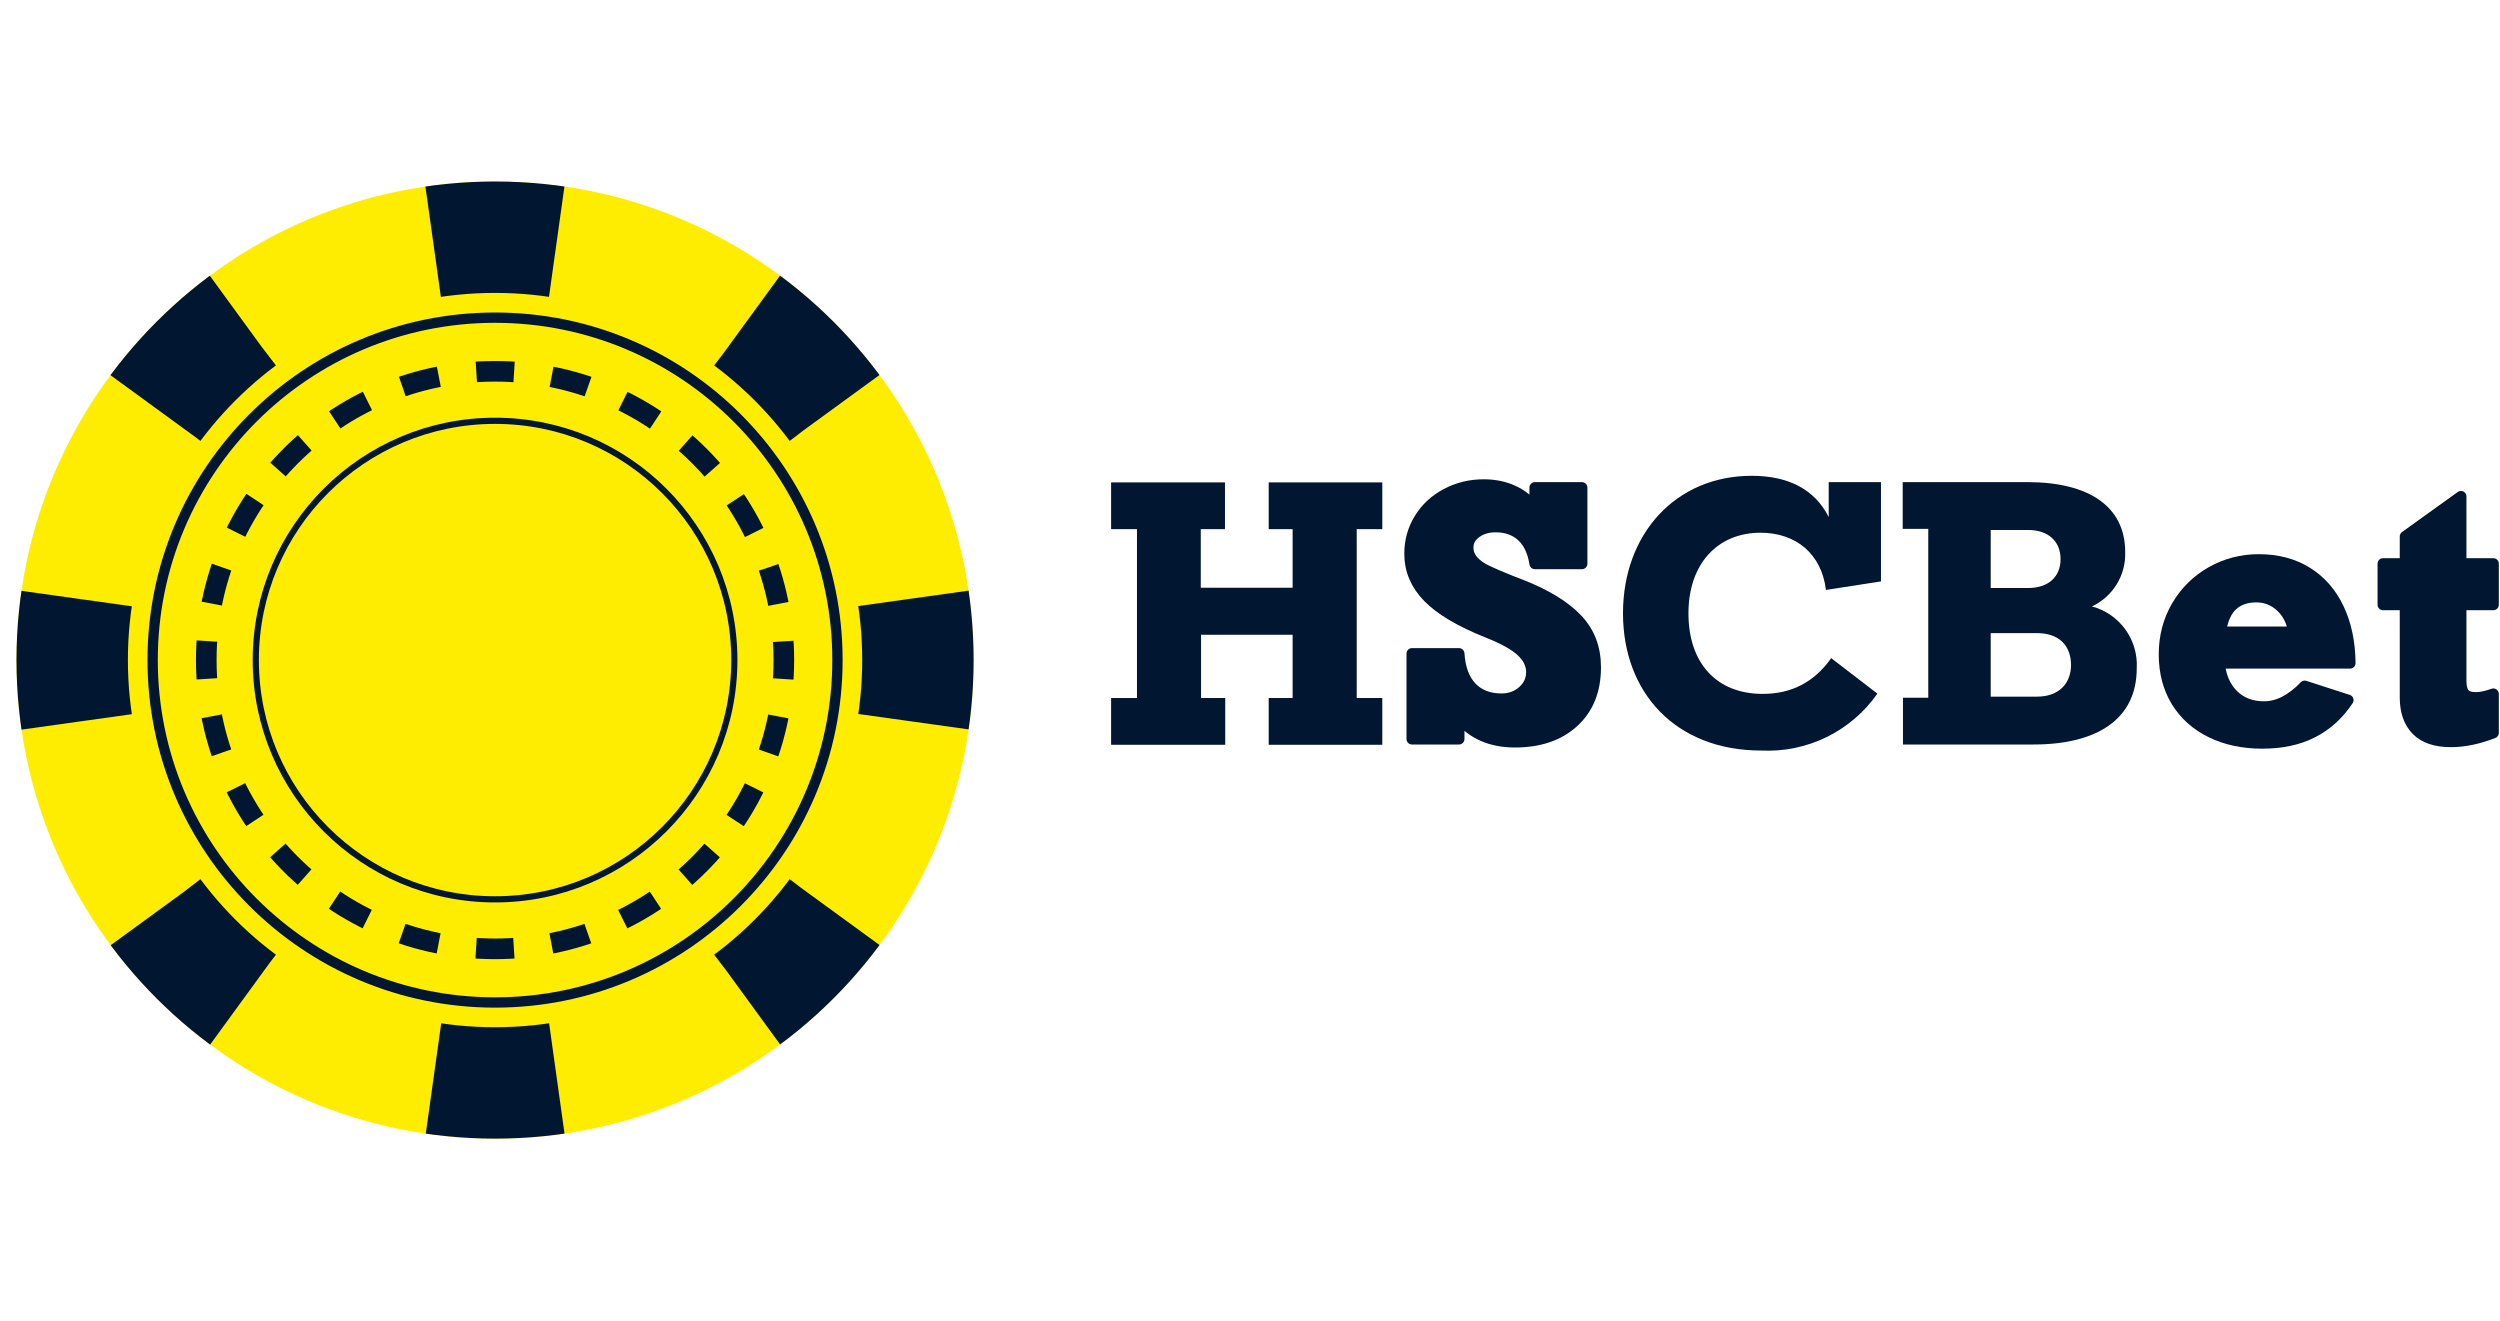
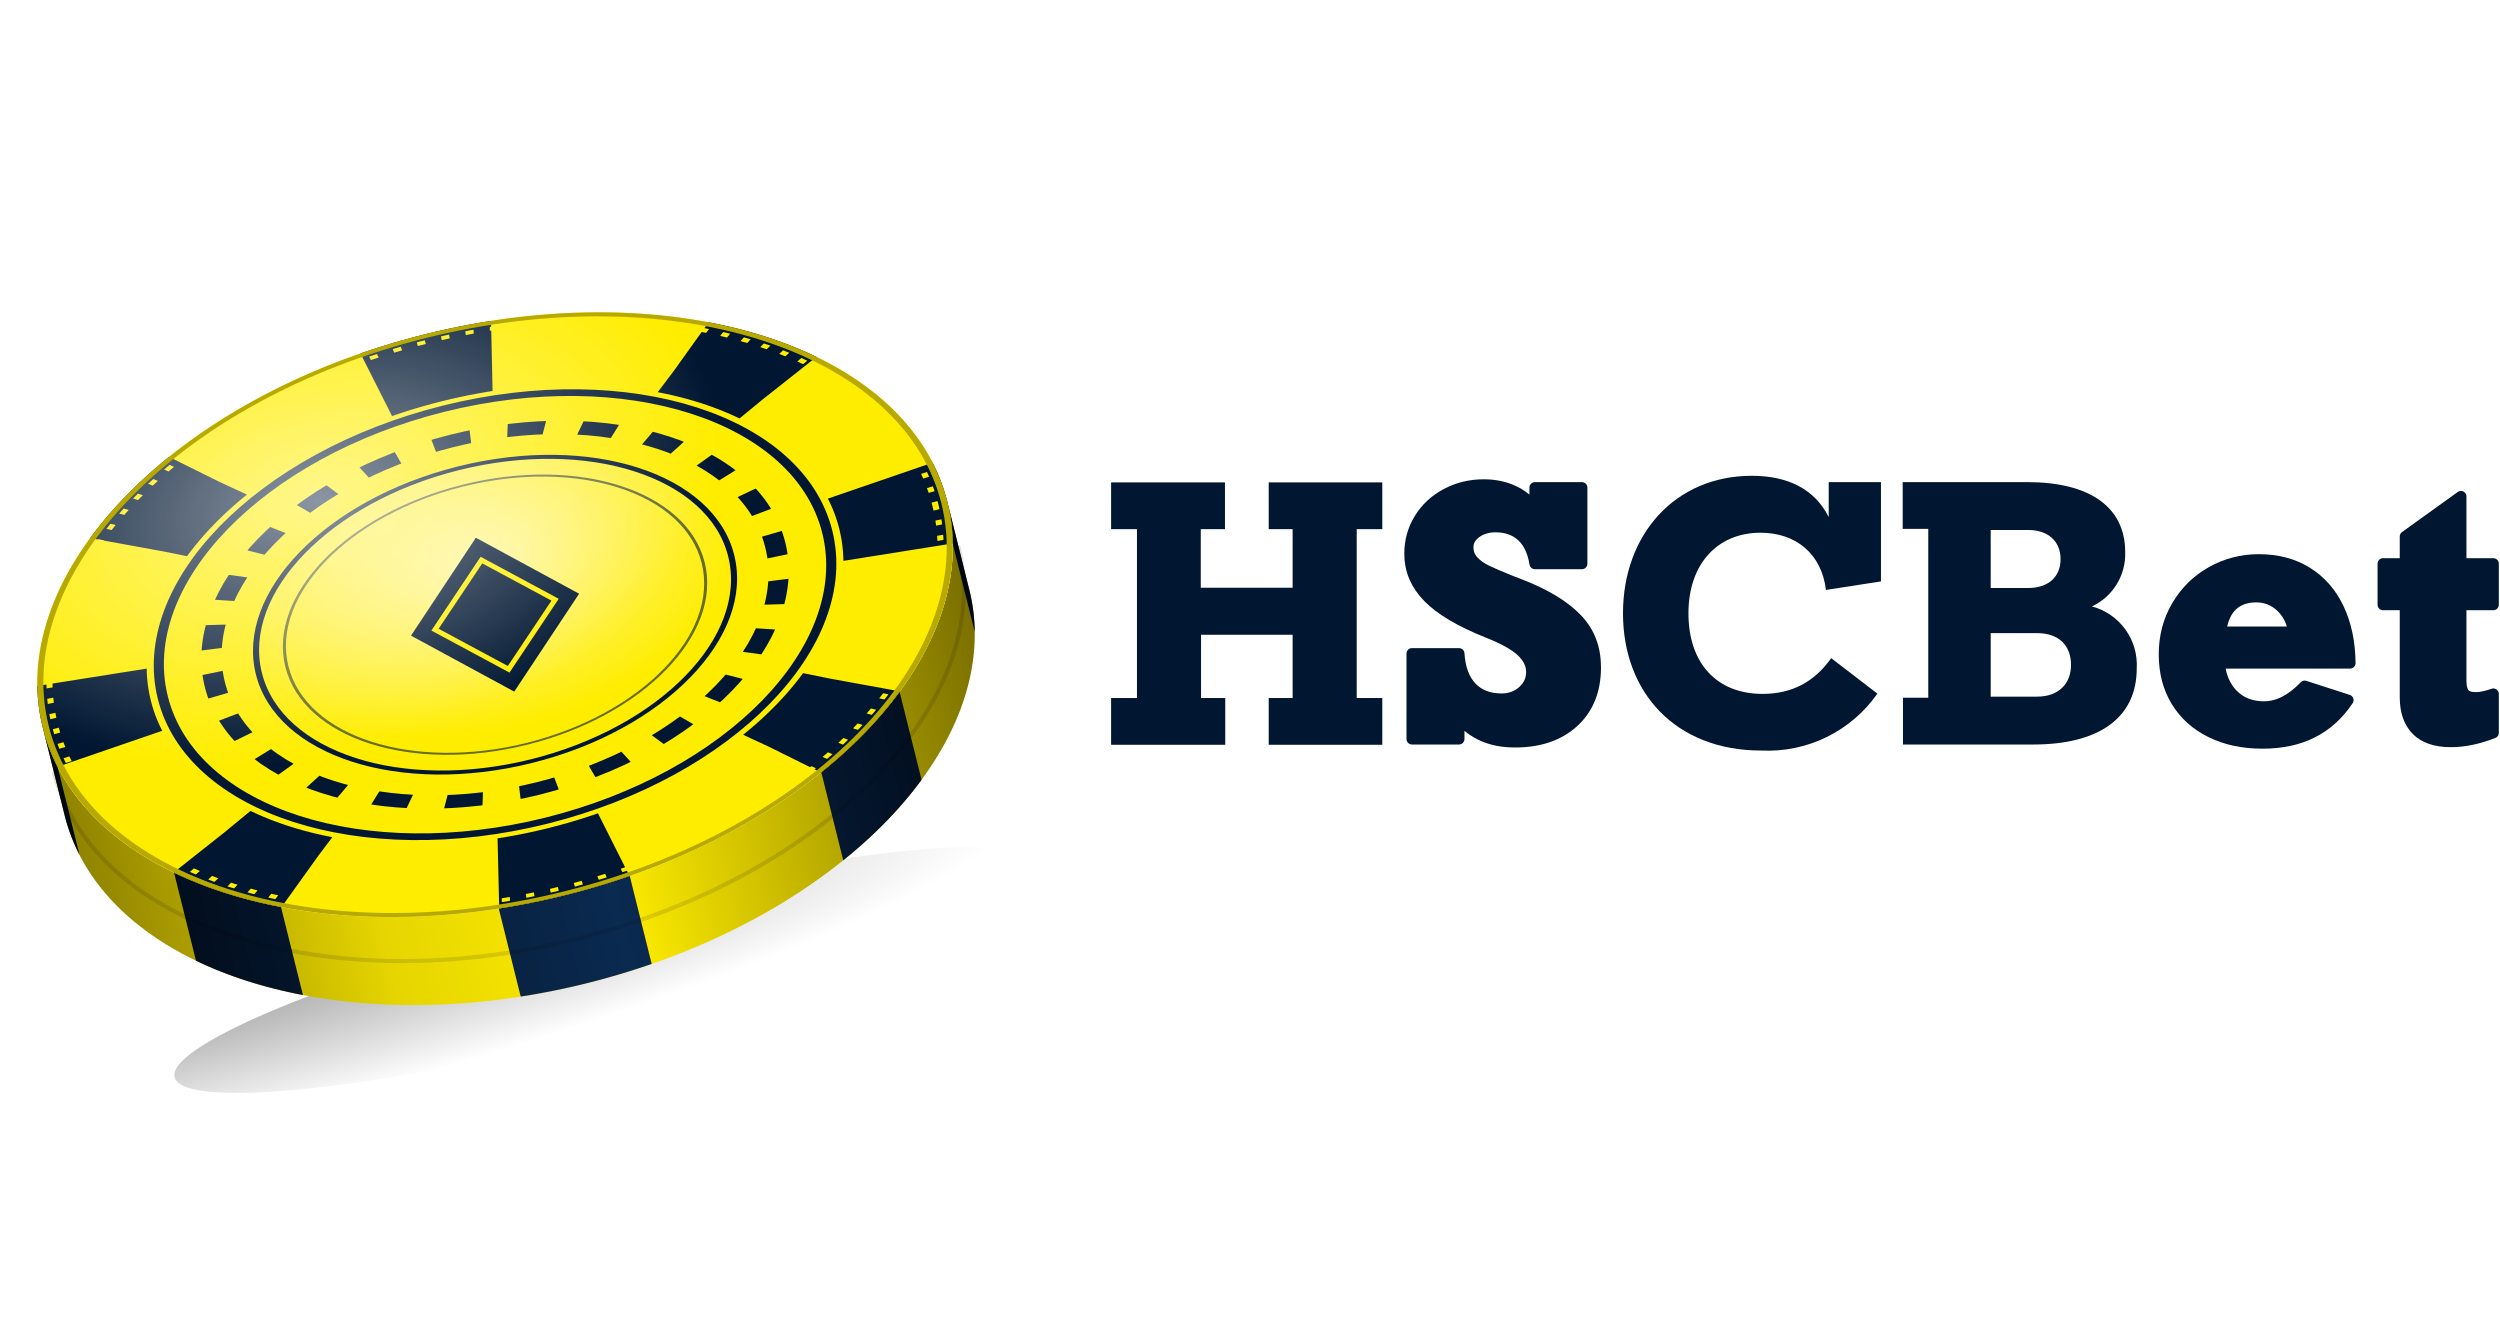
<svg xmlns="http://www.w3.org/2000/svg" width="909" height="480" viewBox="0 0 909 480" fill="none">
  <g transform="translate(0 60) scale(0.75)">
    <g id="icon">
-       <circle cx="240" cy="240" r="232" fill="#FFED00" />
-       <circle cx="240" cy="240" r="205" fill="none" stroke="#001631" stroke-width="54" stroke-dasharray="60 101.01" stroke-dashoffset="30" transform="rotate(-90 240 240)" />
-       <circle cx="240" cy="240" r="166" fill="none" stroke="#001631" stroke-width="5" />
-       <circle cx="240" cy="240" r="140" fill="none" stroke="#001631" stroke-width="10" stroke-dasharray="18.33 18.33" stroke-dashoffset="9.16" />
-       <circle cx="240" cy="240" r="116" fill="none" stroke="#001631" stroke-width="3" />
+       <defs>
+         <linearGradient id="chipSide" x1="-226" y1="0" x2="226" y2="0" gradientUnits="userSpaceOnUse">
+           <stop offset="0" stop-color="#8F8200" />
+           <stop offset="0.3" stop-color="#E6D500" />
+           <stop offset="0.55" stop-color="#FFED00" />
+           <stop offset="1" stop-color="#7A6F00" />
+         </linearGradient>
+         <linearGradient id="chipSideN" x1="-226" y1="0" x2="226" y2="0" gradientUnits="userSpaceOnUse">
+           <stop offset="0" stop-color="#000814" />
+           <stop offset="0.55" stop-color="#0A2A50" />
+           <stop offset="1" stop-color="#000814" />
+         </linearGradient>
+         <radialGradient id="chipGloss" cx="170" cy="120" r="330" gradientUnits="userSpaceOnUse">
+           <stop offset="0" stop-color="#FFFFFF" stop-opacity="0.55" />
+           <stop offset="0.6" stop-color="#FFFFFF" stop-opacity="0" />
+         </radialGradient>
+         <radialGradient id="chipInlay" cx="240" cy="200" r="130" gradientUnits="userSpaceOnUse">
+           <stop offset="0" stop-color="#FFF6A0" />
+           <stop offset="1" stop-color="#FFED00" />
+         </radialGradient>
+         <radialGradient id="chipShadow" cx="0" cy="0" r="1">
+           <stop offset="0" stop-color="#000000" stop-opacity="0.35" />
+           <stop offset="1" stop-color="#000000" stop-opacity="0" />
+         </radialGradient>
+       </defs>
+       <g transform="translate(240 218) rotate(-14)">
+         <ellipse cx="10" cy="180" rx="215" ry="30" fill="url(#chipShadow)" />
+         <path d="M226 0A226 140.12 0 0 1 -226 0L-226 44A226 140.12 0 0 0 226 44Z" fill="url(#chipSide)" />
+         <path d="M226.00 0.00 L225.99 1.27 L225.96 2.54 L225.92 3.82 L225.85 5.09 L225.77 6.36 L225.66 7.63 L225.54 8.90 L225.40 10.17 L225.25 11.44 L225.07 12.71 L224.87 13.97 L224.66 15.24 L224.43 16.50 L224.18 17.77 L223.91 19.03 L223.62 20.29 L223.62 64.29 L223.91 63.03 L224.18 61.77 L224.43 60.50 L224.66 59.24 L224.87 57.97 L225.07 56.71 L225.25 55.44 L225.40 54.17 L225.54 52.90 L225.66 51.63 L225.77 50.36 L225.85 49.09 L225.92 47.82 L225.96 46.54 L225.99 45.27 L226.00 44.00ZM181.26 83.69 L178.78 85.72 L176.24 87.72 L173.64 89.69 L170.98 91.63 L168.27 93.54 L165.50 95.42 L162.68 97.26 L159.81 99.08 L156.88 100.86 L153.90 102.61 L150.87 104.33 L147.78 106.01 L144.66 107.66 L141.48 109.27 L138.25 110.84 L134.98 112.38 L134.98 156.38 L138.25 154.84 L141.48 153.27 L144.66 151.66 L147.78 150.01 L150.87 148.33 L153.90 146.61 L156.88 144.86 L159.81 143.08 L162.68 141.26 L165.50 139.42 L168.27 137.54 L170.98 135.63 L173.64 133.69 L176.24 131.72 L178.78 129.72 L181.26 127.69ZM32.72 138.64 L28.66 138.99 L24.58 139.29 L20.50 139.54 L16.40 139.75 L12.31 139.91 L8.21 140.03 L4.10 140.10 L0.00 140.12 L-4.10 140.10 L-8.21 140.03 L-12.31 139.91 L-16.40 139.75 L-20.50 139.54 L-24.58 139.29 L-28.66 138.99 L-32.72 138.64 L-32.72 182.64 L-28.66 182.99 L-24.58 183.29 L-20.50 183.54 L-16.40 183.75 L-12.31 183.91 L-8.21 184.03 L-4.10 184.10 L0.00 184.12 L4.10 184.10 L8.21 184.03 L12.31 183.91 L16.40 183.75 L20.50 183.54 L24.58 183.29 L28.66 182.99 L32.72 182.64ZM-134.98 112.38 L-138.25 110.84 L-141.48 109.27 L-144.66 107.66 L-147.78 106.01 L-150.87 104.33 L-153.90 102.61 L-156.88 100.86 L-159.81 99.08 L-162.68 97.26 L-165.50 95.42 L-168.27 93.54 L-170.98 91.63 L-173.64 89.69 L-176.24 87.72 L-178.78 85.72 L-181.26 83.69 L-181.26 127.69 L-178.78 129.72 L-176.24 131.72 L-173.64 133.69 L-170.98 135.63 L-168.27 137.54 L-165.50 139.42 L-162.68 141.26 L-159.81 143.08 L-156.88 144.86 L-153.90 146.61 L-150.87 148.33 L-147.78 150.01 L-144.66 151.66 L-141.48 153.27 L-138.25 154.84 L-134.98 156.38ZM-223.62 20.29 L-223.91 19.03 L-224.18 17.77 L-224.43 16.50 L-224.66 15.24 L-224.87 13.97 L-225.07 12.71 L-225.25 11.44 L-225.40 10.17 L-225.54 8.90 L-225.66 7.63 L-225.77 6.36 L-225.85 5.09 L-225.92 3.82 L-225.96 2.54 L-225.99 1.27 L-226.00 0.00 L-226.00 44.00 L-225.99 45.27 L-225.96 46.54 L-225.92 47.82 L-225.85 49.09 L-225.77 50.36 L-225.66 51.63 L-225.54 52.90 L-225.40 54.17 L-225.25 55.44 L-225.07 56.71 L-224.87 57.97 L-224.66 59.24 L-224.43 60.50 L-224.18 61.77 L-223.91 63.03 L-223.62 64.29Z" fill="url(#chipSideN)" />
+         <path d="M226 22.0A226 140.12 0 0 1 -226 22.0" fill="none" stroke="#000000" stroke-opacity="0.12" stroke-width="2" />
+         <g transform="scale(1 0.62) translate(-240 -240)">
+           <circle cx="240" cy="240" r="226" fill="#FFED00" />
+           <circle cx="240" cy="240" r="199" fill="none" stroke="#001631" stroke-width="54" stroke-dasharray="57.83 98.47" stroke-dashoffset="28.91" transform="rotate(-90 240 240)" />
+           <circle cx="240" cy="240" r="220" fill="none" stroke="#FFED00" stroke-width="3" stroke-dasharray="4 8" />
+           <circle cx="240" cy="240" r="166" fill="none" stroke="#001631" stroke-width="5" />
+           <circle cx="240" cy="240" r="140" fill="none" stroke="#001631" stroke-width="10" stroke-dasharray="18.33 18.33" stroke-dashoffset="9.16" />
+           <circle cx="240" cy="240" r="118" fill="url(#chipInlay)" stroke="#001631" stroke-width="3" />
+           <circle cx="240" cy="240" r="104" fill="none" stroke="#001631" stroke-width="1.5" stroke-opacity="0.6" />
+           <path d="M240 178L282 240L240 302L198 240Z" fill="#001631" />
+           <path d="M240 196L270 240L240 284L210 240Z" fill="none" stroke="#FFED00" stroke-width="3" />
+           <circle cx="240" cy="240" r="226" fill="url(#chipGloss)" />
+           <circle cx="240" cy="240" r="224.5" fill="none" stroke="#B8A900" stroke-width="3" />
+         </g>
+       </g>
    </g>
  </g>
  <path d="M461.3 253.8H470V230.8H436.7V253.8H445.5V270.8H404V253.8H413.4V192.4H404V175.4H445.4V192.4H436.6V213.7H470V192.4H461.3V175.4H502.6V192.4H493.3V253.8H502.6V270.8H461.3V253.8Z" fill="#001631" fill-rule="evenodd" />
  <path transform="translate(510.60 0)" d="M47.5 184.88V177.3H64.58V204.96H47.5Q46.43 198.29 42.73 194.92Q39.03 191.55 33.16 191.55Q29.02 191.55 26.08 193.68Q23.15 195.8 23.15 199.01Q23.15 201.86 25.02 203.93Q26.88 205.99 29.82 207.41Q32.76 208.84 38.63 211.2L42.7 212.78Q55.97 218 62.74 225.03Q69.52 232.07 69.52 242.62Q69.52 255.17 61.58 262.48Q53.64 269.79 40.23 269.79Q27.15 269.79 19.88 260.88V268.7H2.8V237.65H19.88Q20.41 245.71 24.45 249.93Q28.49 254.14 35.36 254.14Q39.96 254.14 43.13 251.29Q46.3 248.44 46.3 244.38Q46.3 240.26 42.66 236.83Q39.03 233.4 30.29 229.94Q15.41 224 8.7 217.15Q2 210.29 2 201.38Q2 194.4 5.54 188.64Q9.07 182.88 15.31 179.57Q21.55 176.27 28.89 176.27Q34.76 176.27 39.56 178.45Q44.36 180.64 47.5 184.88Z" fill="#001631" stroke="#001631" stroke-width="4" stroke-linejoin="round" />
  <path d="M590.12 223C590.12 194.2 609.22 173 636.92 173C649.92 173 659.72 177.7 664.92 188V175.3H683.92V211.4L663.92 214.5C662.32 201.3 652.92 193.7 640.12 193.7C624.52 193.7 613.92 205 613.92 223C613.92 241 624.02 252.3 640.92 252.3C651.32 252.3 659.62 248.1 665.82 239.3L682.62 252.2C677.91 258.94 671.56 264.37 664.18 267.99C656.8 271.61 648.63 273.3 640.42 272.9C609.22 272.9 590.12 251.8 590.12 223Z" fill="#001631" fill-rule="evenodd" />
  <path d="M691.92 253.7H701.12V192.3H691.82V175.3H737.22C759.72 175.3 772.72 184.3 772.72 200.7C772.87 204.82 771.8 208.9 769.65 212.42C767.5 215.94 764.35 218.75 760.62 220.5C765.51 221.8 769.8 224.75 772.77 228.85C775.74 232.95 777.2 237.95 776.92 243C776.92 261.6 762.32 270.7 739.42 270.7H691.92V253.7ZM749.22 203.3C749.22 209.8 744.72 213.8 737.42 213.8H723.82V192.7H737.42C744.72 192.7 749.22 196.8 749.22 203.3ZM753.02 241.8C753.02 248.3 748.82 253.3 740.62 253.3H723.82V230.2H740.62C748.62 230.2 753.02 234.7 753.02 241.8Z" fill="#001631" fill-rule="evenodd" />
  <path transform="translate(784.92 0)" d="M69.56 241.1H22.01Q22.74 248.44 27.08 252.72Q31.42 256.99 38.27 256.99Q45.85 256.99 53.07 249.47L68.84 254.57Q63.62 262.39 55.92 266.3Q48.22 270.22 37.66 270.22Q27.11 270.22 19.01 266.24Q10.92 262.27 6.46 254.99Q2 247.71 2 237.89Q2 228.19 6.64 220.3Q11.28 212.42 19.19 207.96Q27.11 203.5 36.39 203.5Q46.46 203.5 53.92 208.14Q61.38 212.78 65.41 221.3Q69.44 229.82 69.56 241.1ZM35.42 217.03Q29.96 217.03 26.65 220.18Q23.35 223.33 22.5 229.82H49.06Q48.22 224.12 44.42 220.57Q40.63 217.03 35.42 217.03Z" fill="#001631" stroke="#001631" stroke-width="4" stroke-linejoin="round" />
  <path transform="translate(864.48 0)" d="M42.09 204.96V219.88H30.32V247.71Q30.32 250.69 31.48 252.17Q32.63 253.66 35.78 253.66Q38.39 253.66 42.09 252.32V266.46Q33.9 269.67 26.68 269.67Q18.38 269.67 14.22 265.46Q10.07 261.24 10.07 253.54V219.88H2V204.96H10.07V195.07L30.32 180.51V204.96Z" fill="#001631" stroke="#001631" stroke-width="4" stroke-linejoin="round" />
</svg>
